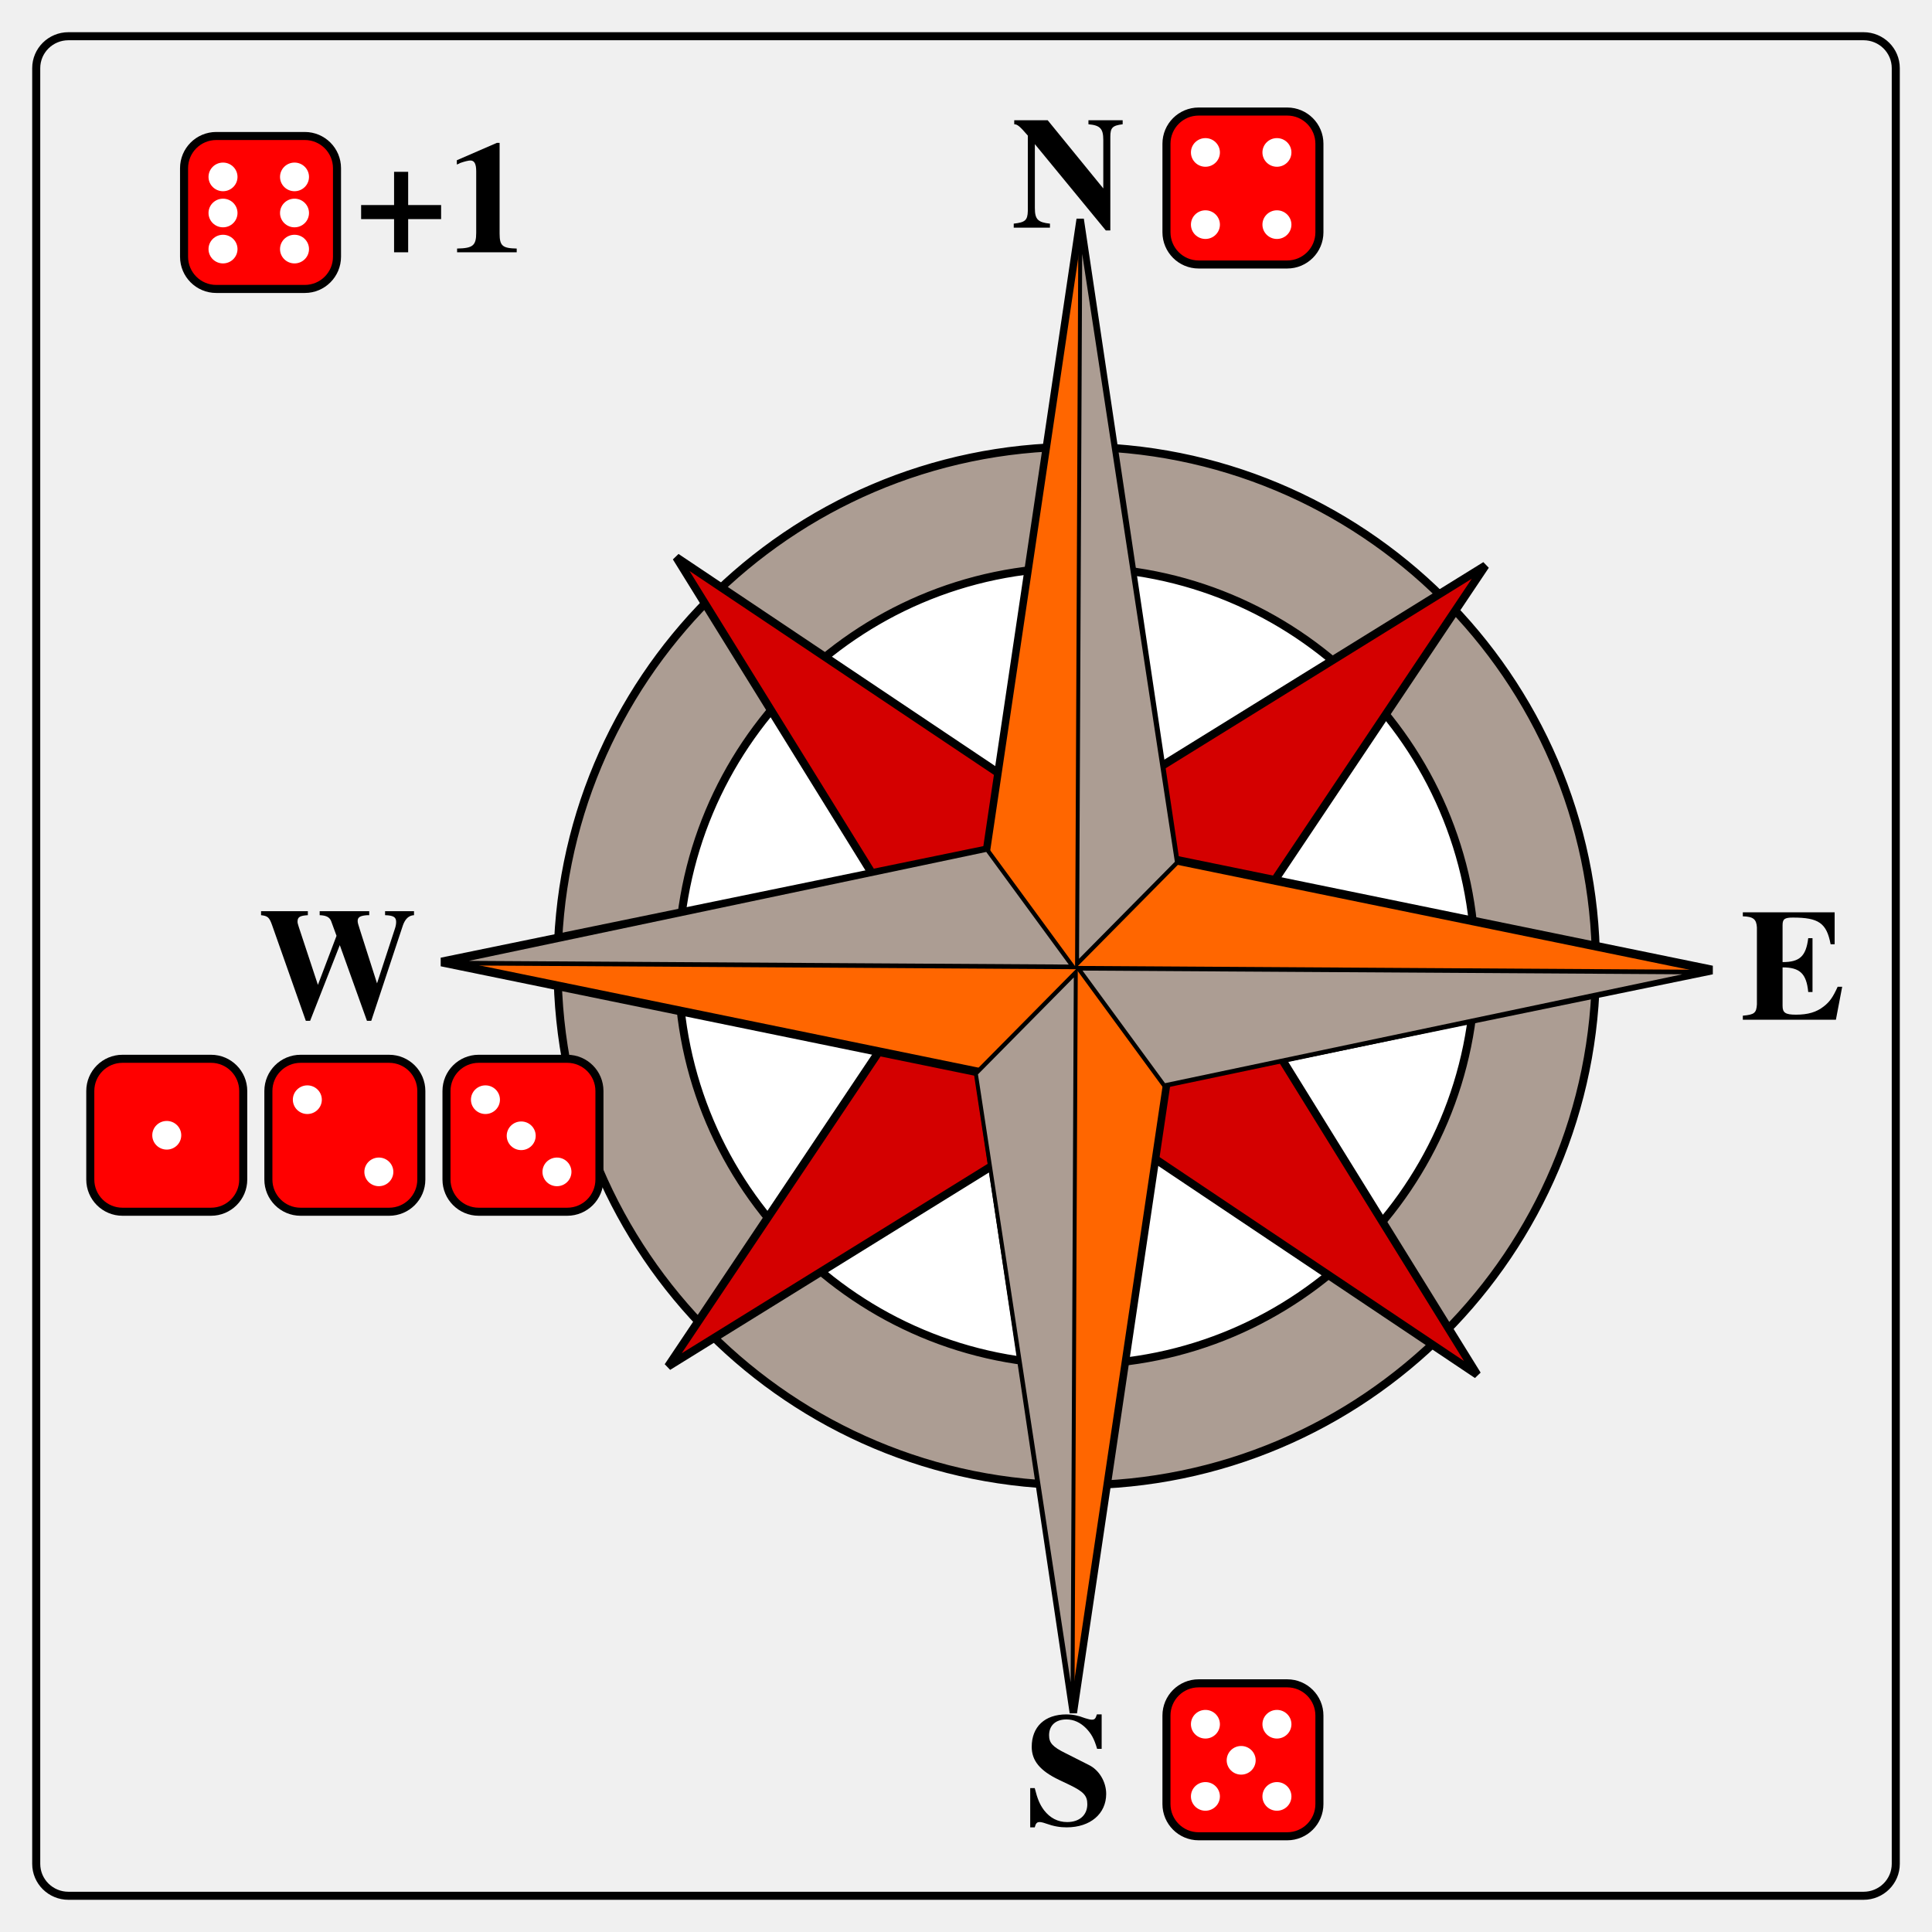
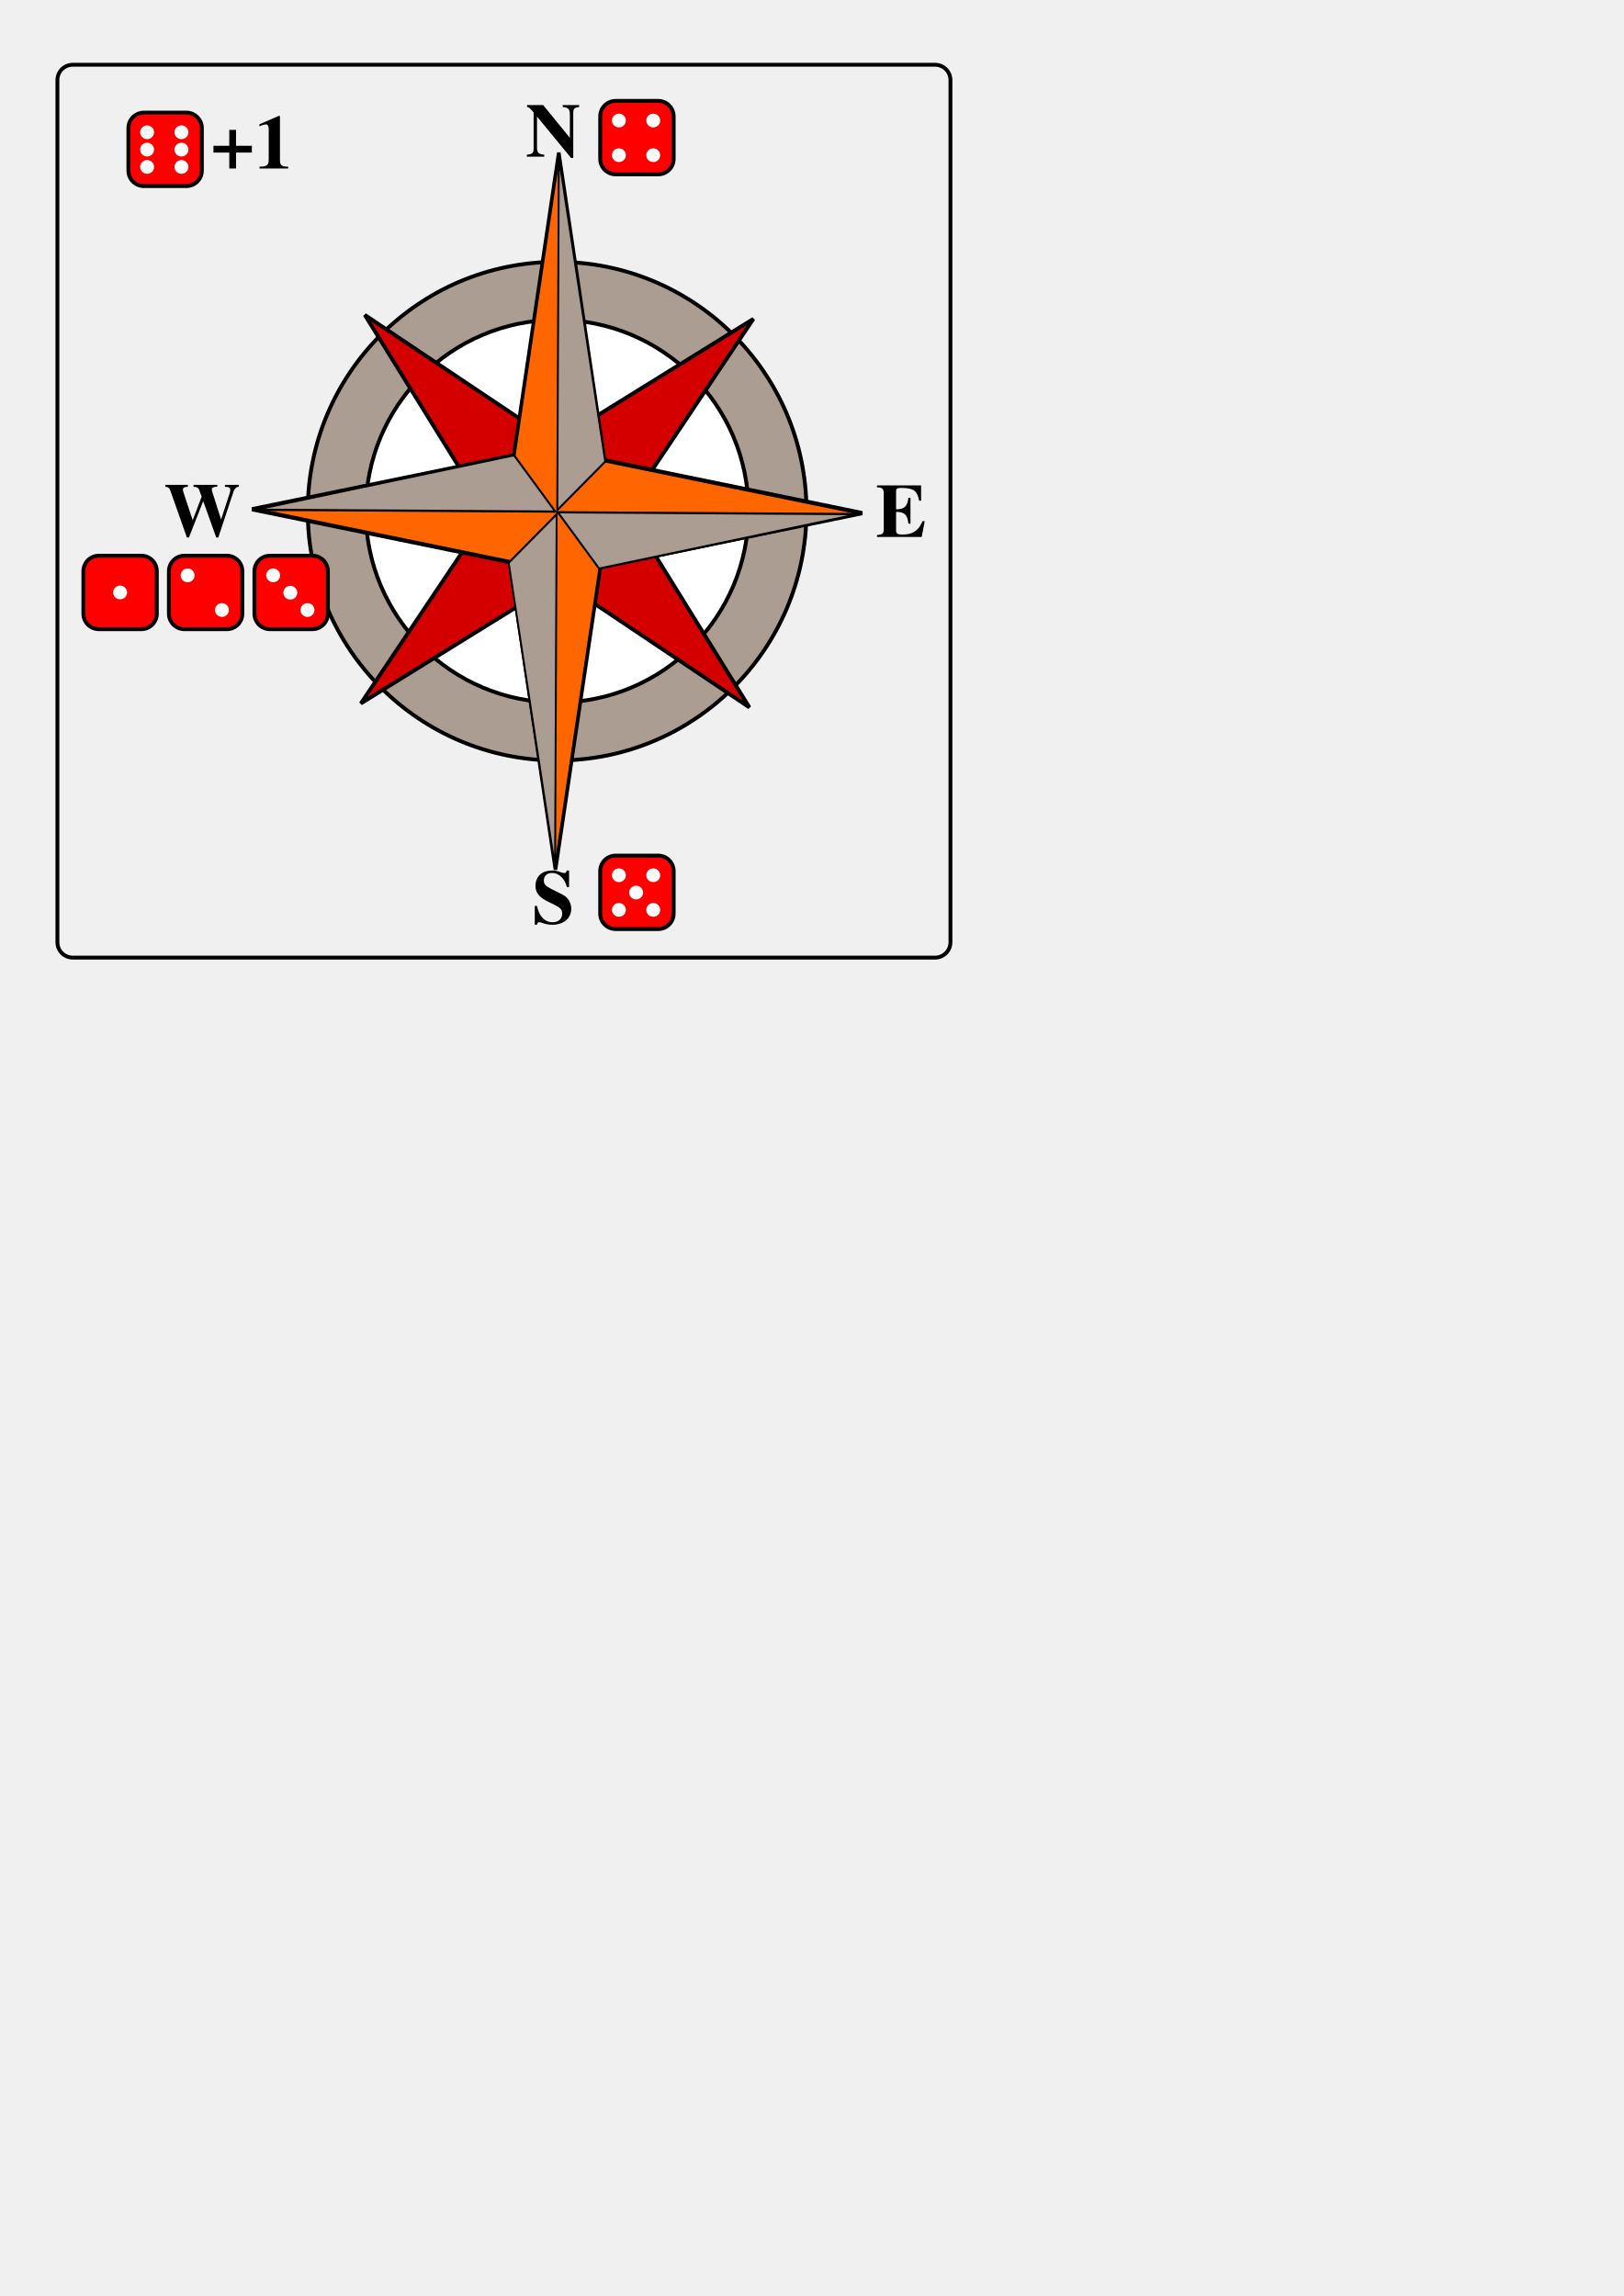
- <svg xmlns="http://www.w3.org/2000/svg" width="120mm" height="120mm" viewBox="0 0 120 120" version="1.1" id="svg259">
+ <svg xmlns="http://www.w3.org/2000/svg" width="210mm" height="297mm" viewBox="0 0 210 297" version="1.1" id="svg259">
  <defs id="defs256" />
  <g id="layer1">
-     <text xml:space="preserve" style="font-style:normal;font-variant:normal;font-weight:bold;font-stretch:normal;font-size:9.878px;line-height:1.25;font-family:'Nimbus Roman';-inkscape-font-specification:'Nimbus Roman,  Bold';stroke-width:0.265" x="62.809" y="14.139" id="text1295">
-       <tspan id="tspan1293" style="font-style:normal;font-variant:normal;font-weight:bold;font-stretch:normal;font-size:9.878px;font-family:'Nimbus Roman';-inkscape-font-specification:'Nimbus Roman,  Bold';stroke-width:0.265" x="62.809" y="14.139">N</tspan>
-     </text>
-     <text xml:space="preserve" style="font-style:normal;font-variant:normal;font-weight:bold;font-stretch:normal;font-size:9.878px;line-height:1.25;font-family:'Nimbus Roman';-inkscape-font-specification:'Nimbus Roman,  Bold';stroke-width:0.265" x="108.093" y="63.339" id="text1295-9">
-       <tspan id="tspan1293-3" style="font-style:normal;font-variant:normal;font-weight:bold;font-stretch:normal;font-size:9.878px;font-family:'Nimbus Roman';-inkscape-font-specification:'Nimbus Roman,  Bold';stroke-width:0.265" x="108.093" y="63.339">E</tspan>
-     </text>
-     <text xml:space="preserve" style="font-style:normal;font-variant:normal;font-weight:bold;font-stretch:normal;font-size:9.878px;line-height:1.25;font-family:'Nimbus Roman';-inkscape-font-specification:'Nimbus Roman,  Bold';stroke-width:0.265" x="63.643" y="113.314" id="text1295-1">
-       <tspan id="tspan1293-9" style="font-style:normal;font-variant:normal;font-weight:bold;font-stretch:normal;font-size:9.878px;font-family:'Nimbus Roman';-inkscape-font-specification:'Nimbus Roman,  Bold';stroke-width:0.265" x="63.643" y="113.314">S</tspan>
-     </text>
-     <text xml:space="preserve" style="font-style:normal;font-variant:normal;font-weight:bold;font-stretch:normal;font-size:9.878px;line-height:1.25;font-family:'Nimbus Roman';-inkscape-font-specification:'Nimbus Roman,  Bold';stroke-width:0.265" x="22.103" y="15.672" id="text1295-1-4">
-       <tspan id="tspan1293-9-9" style="font-style:normal;font-variant:normal;font-weight:bold;font-stretch:normal;font-size:9.878px;font-family:'Nimbus Roman';-inkscape-font-specification:'Nimbus Roman,  Bold';stroke-width:0.265" x="22.103" y="15.672">+1</tspan>
-     </text>
-     <text xml:space="preserve" style="font-style:normal;font-variant:normal;font-weight:bold;font-stretch:normal;font-size:9.878px;line-height:1.25;font-family:'Nimbus Roman';-inkscape-font-specification:'Nimbus Roman,  Bold';stroke-width:0.265" x="16.029" y="63.265" id="text1295-4">
-       <tspan id="tspan1293-7" style="font-style:normal;font-variant:normal;font-weight:bold;font-stretch:normal;font-size:9.878px;font-family:'Nimbus Roman';-inkscape-font-specification:'Nimbus Roman,  Bold';stroke-width:0.265" x="16.029" y="63.265">W</tspan>
-     </text>
-     <g id="g3066" transform="translate(6.879167)">
-       <path style="fill:#ac9d93;stroke:#000000;stroke-width:0.5;stroke-dasharray:none;stroke-dashoffset:0;paint-order:markers fill stroke;stop-color:#000000" id="path2396" d="M 92.25,60 A 32.25,32.25 0 0 1 60.039,92.25 32.25,32.25 0 0 1 27.75,60.078 32.25,32.25 0 0 1 59.883,27.75 32.25,32.25 0 0 1 92.25,59.844" />
-       <path style="fill:#ffffff;stroke:#000000;stroke-width:0.5;stroke-dasharray:none;stroke-dashoffset:0;paint-order:markers fill stroke;stop-color:#000000" id="path2398" d="M 84.75,60 A 24.75,24.75 0 0 1 60.03,84.75 24.75,24.75 0 0 1 35.25,60.06 24.75,24.75 0 0 1 59.91,35.25 24.75,24.75 0 0 1 84.75,59.88" />
-       <path style="fill:#d40000;stroke:#000000;stroke-width:0.601;stroke-dasharray:none;stroke-dashoffset:0;paint-order:markers fill stroke;stop-color:#000000" id="path502" d="M 49.675,41.774 20.163,22.007 -10.769,41.158 8.998,11.646 -10.153,-19.286 19.359,0.481 50.291,-18.67 30.524,10.842 Z" transform="matrix(0.8314861,0,0,0.8314861,43.56882,50.6506)" />
-       <g id="g3001" transform="matrix(0.8511155,0,0,1,8.933071,-3.3587646e-7)" style="stroke-width:1.084">
-         <path style="fill:#ff6600;stroke:#000000;stroke-width:0.542;stroke-dasharray:none;stroke-dashoffset:0;paint-order:markers fill stroke;stop-color:#000000" id="path502-3" d="M 66.133,11.494 26.343,18.455 19.512,57.616 12.55,17.826 -26.61,10.995 13.179,4.033 20.011,-35.127 26.972,4.662 Z" transform="translate(40.23879,48.75579)" />
-         <path style="fill:#ac9d93;stroke:#000000;stroke-width:0.287px;stroke-linecap:butt;stroke-linejoin:miter;stroke-opacity:1" d="m 60.108,60.14 6.279,7.294 39.383,-7.055 z" id="path2292" />
-         <path style="fill:#ac9d93;stroke:#000000;stroke-width:0.287px;stroke-linecap:butt;stroke-linejoin:miter;stroke-opacity:1" d="m 59.929,60.396 -7.294,6.279 7.055,39.383 z" id="path2292-1" />
-         <path style="fill:#ac9d93;stroke:#000000;stroke-width:0.287px;stroke-linecap:butt;stroke-linejoin:miter;stroke-opacity:1" d="M 60.021,59.863 67.315,53.584 60.26,14.201 Z" id="path2292-3" />
-         <path style="fill:#ac9d93;stroke:#000000;stroke-width:0.287px;stroke-linecap:butt;stroke-linejoin:miter;stroke-opacity:1" d="M 59.729,60.055 53.45,52.761 14.067,59.816 Z" id="path2292-6" />
+     <g id="g697" transform="translate(5.175441,6.12372)">
+       <text xml:space="preserve" style="font-style:normal;font-variant:normal;font-weight:bold;font-stretch:normal;font-size:9.878px;line-height:1.25;font-family:'Nimbus Roman';-inkscape-font-specification:'Nimbus Roman,  Bold';stroke-width:0.265" x="62.809" y="14.139" id="text1295">
+         <tspan id="tspan1293" style="font-style:normal;font-variant:normal;font-weight:bold;font-stretch:normal;font-size:9.878px;font-family:'Nimbus Roman';-inkscape-font-specification:'Nimbus Roman,  Bold';stroke-width:0.265" x="62.809" y="14.139">N</tspan>
+       </text>
+       <text xml:space="preserve" style="font-style:normal;font-variant:normal;font-weight:bold;font-stretch:normal;font-size:9.878px;line-height:1.25;font-family:'Nimbus Roman';-inkscape-font-specification:'Nimbus Roman,  Bold';stroke-width:0.265" x="108.093" y="63.339" id="text1295-9">
+         <tspan id="tspan1293-3" style="font-style:normal;font-variant:normal;font-weight:bold;font-stretch:normal;font-size:9.878px;font-family:'Nimbus Roman';-inkscape-font-specification:'Nimbus Roman,  Bold';stroke-width:0.265" x="108.093" y="63.339">E</tspan>
+       </text>
+       <text xml:space="preserve" style="font-style:normal;font-variant:normal;font-weight:bold;font-stretch:normal;font-size:9.878px;line-height:1.25;font-family:'Nimbus Roman';-inkscape-font-specification:'Nimbus Roman,  Bold';stroke-width:0.265" x="63.643" y="113.314" id="text1295-1">
+         <tspan id="tspan1293-9" style="font-style:normal;font-variant:normal;font-weight:bold;font-stretch:normal;font-size:9.878px;font-family:'Nimbus Roman';-inkscape-font-specification:'Nimbus Roman,  Bold';stroke-width:0.265" x="63.643" y="113.314">S</tspan>
+       </text>
+       <text xml:space="preserve" style="font-style:normal;font-variant:normal;font-weight:bold;font-stretch:normal;font-size:9.878px;line-height:1.25;font-family:'Nimbus Roman';-inkscape-font-specification:'Nimbus Roman,  Bold';stroke-width:0.265" x="22.103" y="15.672" id="text1295-1-4">
+         <tspan id="tspan1293-9-9" style="font-style:normal;font-variant:normal;font-weight:bold;font-stretch:normal;font-size:9.878px;font-family:'Nimbus Roman';-inkscape-font-specification:'Nimbus Roman,  Bold';stroke-width:0.265" x="22.103" y="15.672">+1</tspan>
+       </text>
+       <text xml:space="preserve" style="font-style:normal;font-variant:normal;font-weight:bold;font-stretch:normal;font-size:9.878px;line-height:1.25;font-family:'Nimbus Roman';-inkscape-font-specification:'Nimbus Roman,  Bold';stroke-width:0.265" x="16.029" y="63.265" id="text1295-4">
+         <tspan id="tspan1293-7" style="font-style:normal;font-variant:normal;font-weight:bold;font-stretch:normal;font-size:9.878px;font-family:'Nimbus Roman';-inkscape-font-specification:'Nimbus Roman,  Bold';stroke-width:0.265" x="16.029" y="63.265">W</tspan>
+       </text>
+       <g id="g3066" transform="translate(6.879167)">
+         <path style="fill:#ac9d93;stroke:#000000;stroke-width:0.5;stroke-dasharray:none;stroke-dashoffset:0;paint-order:markers fill stroke;stop-color:#000000" id="path2396" d="M 92.25,60 A 32.25,32.25 0 0 1 60.039,92.25 32.25,32.25 0 0 1 27.75,60.078 32.25,32.25 0 0 1 59.883,27.75 32.25,32.25 0 0 1 92.25,59.844" />
+         <path style="fill:#ffffff;stroke:#000000;stroke-width:0.5;stroke-dasharray:none;stroke-dashoffset:0;paint-order:markers fill stroke;stop-color:#000000" id="path2398" d="M 84.75,60 A 24.75,24.75 0 0 1 60.03,84.75 24.75,24.75 0 0 1 35.25,60.06 24.75,24.75 0 0 1 59.91,35.25 24.75,24.75 0 0 1 84.75,59.88" />
+         <path style="fill:#d40000;stroke:#000000;stroke-width:0.601;stroke-dasharray:none;stroke-dashoffset:0;paint-order:markers fill stroke;stop-color:#000000" id="path502" d="M 49.675,41.774 20.163,22.007 -10.769,41.158 8.998,11.646 -10.153,-19.286 19.359,0.481 50.291,-18.67 30.524,10.842 Z" transform="matrix(0.8314861,0,0,0.8314861,43.56882,50.6506)" />
+         <g id="g3001" transform="matrix(0.8511155,0,0,1,8.933071,-3.3587646e-7)" style="stroke-width:1.084">
+           <path style="fill:#ff6600;stroke:#000000;stroke-width:0.542;stroke-dasharray:none;stroke-dashoffset:0;paint-order:markers fill stroke;stop-color:#000000" id="path502-3" d="M 66.133,11.494 26.343,18.455 19.512,57.616 12.55,17.826 -26.61,10.995 13.179,4.033 20.011,-35.127 26.972,4.662 Z" transform="translate(40.23879,48.75579)" />
+           <path style="fill:#ac9d93;stroke:#000000;stroke-width:0.287px;stroke-linecap:butt;stroke-linejoin:miter;stroke-opacity:1" d="m 60.108,60.14 6.279,7.294 39.383,-7.055 z" id="path2292" />
+           <path style="fill:#ac9d93;stroke:#000000;stroke-width:0.287px;stroke-linecap:butt;stroke-linejoin:miter;stroke-opacity:1" d="m 59.929,60.396 -7.294,6.279 7.055,39.383 z" id="path2292-1" />
+           <path style="fill:#ac9d93;stroke:#000000;stroke-width:0.287px;stroke-linecap:butt;stroke-linejoin:miter;stroke-opacity:1" d="M 60.021,59.863 67.315,53.584 60.26,14.201 Z" id="path2292-3" />
+           <path style="fill:#ac9d93;stroke:#000000;stroke-width:0.287px;stroke-linecap:butt;stroke-linejoin:miter;stroke-opacity:1" d="M 59.729,60.055 53.45,52.761 14.067,59.816 Z" id="path2292-6" />
+         </g>
      </g>
+       <g id="g2582" transform="translate(-57.68513,53.6454)">
+         <rect style="fill:#ff0000;stroke:#000000;stroke-width:0.5;stroke-dasharray:none;stroke-dashoffset:0;paint-order:markers fill stroke;stop-color:#000000" id="rect2472" width="9.5" height="9.5" x="63.293" y="12.118" rx="2" ry="2" />
+         <path style="fill:#ffffff;stroke:none;stroke-width:0.5;stroke-dasharray:none;stroke-dashoffset:0;paint-order:markers fill stroke;stop-color:#000000" id="path2526" d="m 68.943,16.868 a 0.9,0.89 0 0 1 -0.899,0.89 0.9,0.89 0 0 1 -0.901,-0.887 0.9,0.89 0 0 1 0.897,-0.892 0.9,0.89 0 0 1 0.903,0.885" />
+       </g>
+       <g id="g2643" transform="translate(-47.54163,-38.59642)">
+         <rect style="fill:#ff0000;stroke:#000000;stroke-width:0.5;stroke-dasharray:none;stroke-dashoffset:0;paint-order:markers fill stroke;stop-color:#000000" id="rect2472-3" width="9.5" height="9.5" x="64.211" y="104.36" rx="2" ry="2" />
+         <path style="fill:#ffffff;stroke:none;stroke-width:0.5;stroke-dasharray:none;stroke-dashoffset:0;paint-order:markers fill stroke;stop-color:#000000" id="path2526-2" d="m 67.531,106.9 a 0.9,0.89 0 0 1 -0.899,0.89 0.9,0.89 0 0 1 -0.901,-0.887 0.9,0.89 0 0 1 0.897,-0.892 0.9,0.89 0 0 1 0.903,0.885" />
+         <path style="fill:#ffffff;stroke:none;stroke-width:0.5;stroke-dasharray:none;stroke-dashoffset:0;paint-order:markers fill stroke;stop-color:#000000" id="path2526-2-0" d="m 71.973,111.383 a 0.9,0.89 0 0 1 -0.899,0.89 0.9,0.89 0 0 1 -0.901,-0.887 0.9,0.89 0 0 1 0.897,-0.892 0.9,0.89 0 0 1 0.903,0.885" />
+       </g>
+       <g id="g2761" transform="translate(21.14237,-10.57061)">
+         <rect style="fill:#ff0000;stroke:#000000;stroke-width:0.5;stroke-dasharray:none;stroke-dashoffset:0;paint-order:markers fill stroke;stop-color:#000000" id="rect2472-3-7" width="9.5" height="9.5" x="6.59" y="76.334" rx="2" ry="2" />
+         <path style="fill:#ffffff;stroke:none;stroke-width:0.5;stroke-dasharray:none;stroke-dashoffset:0;paint-order:markers fill stroke;stop-color:#000000" id="path2526-2-6" d="M 9.91,78.874 A 0.9,0.89 0 0 1 9.011,79.764 0.9,0.89 0 0 1 8.109,78.876 0.9,0.89 0 0 1 9.006,77.985 0.9,0.89 0 0 1 9.91,78.87" />
+         <path style="fill:#ffffff;stroke:none;stroke-width:0.5;stroke-dasharray:none;stroke-dashoffset:0;paint-order:markers fill stroke;stop-color:#000000" id="path2526-2-0-56" d="m 14.351,83.358 a 0.9,0.89 0 0 1 -0.899,0.89 0.9,0.89 0 0 1 -0.901,-0.887 0.9,0.89 0 0 1 0.897,-0.892 0.9,0.89 0 0 1 0.903,0.885" />
+         <path style="fill:#ffffff;stroke:none;stroke-width:0.5;stroke-dasharray:none;stroke-dashoffset:0;paint-order:markers fill stroke;stop-color:#000000" id="path2526-2-0-56-5" d="m 12.131,81.116 a 0.9,0.89 0 0 1 -0.899,0.89 0.9,0.89 0 0 1 -0.901,-0.887 0.9,0.89 0 0 1 0.897,-0.892 0.9,0.89 0 0 1 0.903,0.885" />
+       </g>
+       <g id="g2878" transform="translate(59.42835,-58.01515)">
+         <rect style="fill:#ff0000;stroke:#000000;stroke-width:0.5;stroke-dasharray:none;stroke-dashoffset:0;paint-order:markers fill stroke;stop-color:#000000" id="rect2472-3-3" width="9.5" height="9.5" x="13.023" y="64.943" rx="2" ry="2" />
+         <path style="fill:#ffffff;stroke:none;stroke-width:0.5;stroke-dasharray:none;stroke-dashoffset:0;paint-order:markers fill stroke;stop-color:#000000" id="path2526-2-7" d="m 16.343,67.483 a 0.9,0.89 0 0 1 -0.899,0.89 0.9,0.89 0 0 1 -0.901,-0.887 0.9,0.89 0 0 1 0.897,-0.892 0.9,0.89 0 0 1 0.903,0.885" />
+         <path style="fill:#ffffff;stroke:none;stroke-width:0.5;stroke-dasharray:none;stroke-dashoffset:0;paint-order:markers fill stroke;stop-color:#000000" id="path2526-2-7-2" d="m 20.784,67.483 a 0.9,0.89 0 0 1 -0.899,0.89 0.9,0.89 0 0 1 -0.901,-0.887 0.9,0.89 0 0 1 0.897,-0.892 0.9,0.89 0 0 1 0.903,0.885" />
+         <path style="fill:#ffffff;stroke:none;stroke-width:0.5;stroke-dasharray:none;stroke-dashoffset:0;paint-order:markers fill stroke;stop-color:#000000" id="path2526-2-7-5" d="m 16.343,71.967 a 0.9,0.89 0 0 1 -0.899,0.89 0.9,0.89 0 0 1 -0.901,-0.887 0.9,0.89 0 0 1 0.897,-0.892 0.9,0.89 0 0 1 0.903,0.885" />
+         <path style="fill:#ffffff;stroke:none;stroke-width:0.5;stroke-dasharray:none;stroke-dashoffset:0;paint-order:markers fill stroke;stop-color:#000000" id="path2526-2-0-4" d="m 20.784,71.967 a 0.9,0.89 0 0 1 -0.899,0.89 0.9,0.89 0 0 1 -0.901,-0.887 0.9,0.89 0 0 1 0.897,-0.892 0.9,0.89 0 0 1 0.903,0.885" />
+       </g>
+       <g id="g2871" transform="translate(70.33396,39.74651)">
+         <rect style="fill:#ff0000;stroke:#000000;stroke-width:0.5;stroke-dasharray:none;stroke-dashoffset:0;paint-order:markers fill stroke;stop-color:#000000" id="rect2472-3-3-4" width="9.5" height="9.5" x="2.117" y="64.808" rx="2" ry="2" />
+         <path style="fill:#ffffff;stroke:none;stroke-width:0.5;stroke-dasharray:none;stroke-dashoffset:0;paint-order:markers fill stroke;stop-color:#000000" id="path2526-2-7-7" d="m 5.437,67.348 a 0.9,0.89 0 0 1 -0.899,0.89 0.9,0.89 0 0 1 -0.901,-0.887 0.9,0.89 0 0 1 0.897,-0.892 0.9,0.89 0 0 1 0.903,0.885" />
+         <path style="fill:#ffffff;stroke:none;stroke-width:0.5;stroke-dasharray:none;stroke-dashoffset:0;paint-order:markers fill stroke;stop-color:#000000" id="path2526-2-7-2-4" d="m 9.879,67.348 a 0.9,0.89 0 0 1 -0.899,0.89 0.9,0.89 0 0 1 -0.901,-0.887 0.9,0.89 0 0 1 0.897,-0.892 0.9,0.89 0 0 1 0.903,0.885" />
+         <path style="fill:#ffffff;stroke:none;stroke-width:0.5;stroke-dasharray:none;stroke-dashoffset:0;paint-order:markers fill stroke;stop-color:#000000" id="path2526-2-7-5-4" d="M 5.437,71.831 A 0.9,0.89 0 0 1 4.538,72.721 0.9,0.89 0 0 1 3.637,71.833 0.9,0.89 0 0 1 4.534,70.942 0.9,0.89 0 0 1 5.437,71.827" />
+         <path style="fill:#ffffff;stroke:none;stroke-width:0.5;stroke-dasharray:none;stroke-dashoffset:0;paint-order:markers fill stroke;stop-color:#000000" id="path2526-2-0-4-3" d="M 9.879,71.831 A 0.9,0.89 0 0 1 8.979,72.721 0.9,0.89 0 0 1 8.078,71.833 0.9,0.89 0 0 1 8.975,70.942 0.9,0.89 0 0 1 9.879,71.827" />
+         <path style="fill:#ffffff;stroke:none;stroke-width:0.5;stroke-dasharray:none;stroke-dashoffset:0;paint-order:markers fill stroke;stop-color:#000000" id="path2526-2-0-4-3-0" d="m 7.658,69.589 a 0.9,0.89 0 0 1 -0.899,0.89 0.9,0.89 0 0 1 -0.901,-0.887 0.9,0.89 0 0 1 0.897,-0.892 0.9,0.89 0 0 1 0.903,0.885" />
+       </g>
+       <g id="g3134" transform="translate(0.1113034,-94.61766)">
+         <g id="g2967" transform="translate(2.140503,0.1847952)">
+           <rect style="fill:#ff0000;stroke:#000000;stroke-width:0.5;stroke-dasharray:none;stroke-dashoffset:0;paint-order:markers fill stroke;stop-color:#000000" id="rect2472-3-3-4-8" width="9.5" height="9.5" x="9.18" y="102.88" rx="2" ry="2" />
+           <path style="fill:#ffffff;stroke:none;stroke-width:0.5;stroke-dasharray:none;stroke-dashoffset:0;paint-order:markers fill stroke;stop-color:#000000" id="path2526-2-7-7-6" d="m 12.5,105.42 a 0.9,0.89 0 0 1 -0.899,0.89 0.9,0.89 0 0 1 -0.901,-0.887 0.9,0.89 0 0 1 0.897,-0.892 0.9,0.89 0 0 1 0.903,0.885" />
+           <path style="fill:#ffffff;stroke:none;stroke-width:0.5;stroke-dasharray:none;stroke-dashoffset:0;paint-order:markers fill stroke;stop-color:#000000" id="path2526-2-7-2-4-8" d="m 16.941,105.42 a 0.9,0.89 0 0 1 -0.899,0.89 0.9,0.89 0 0 1 -0.901,-0.887 0.9,0.89 0 0 1 0.897,-0.892 0.9,0.89 0 0 1 0.903,0.885" />
+           <path style="fill:#ffffff;stroke:none;stroke-width:0.5;stroke-dasharray:none;stroke-dashoffset:0;paint-order:markers fill stroke;stop-color:#000000" id="path2526-2-7-5-4-8" d="m 12.5,109.904 a 0.9,0.89 0 0 1 -0.899,0.89 0.9,0.89 0 0 1 -0.901,-0.887 0.9,0.89 0 0 1 0.897,-0.892 0.9,0.89 0 0 1 0.903,0.885" />
+           <path style="fill:#ffffff;stroke:none;stroke-width:0.5;stroke-dasharray:none;stroke-dashoffset:0;paint-order:markers fill stroke;stop-color:#000000" id="path2526-2-0-4-3-4" d="m 16.941,109.904 a 0.9,0.89 0 0 1 -0.899,0.89 0.9,0.89 0 0 1 -0.901,-0.887 0.9,0.89 0 0 1 0.897,-0.892 0.9,0.89 0 0 1 0.903,0.885" />
+           <path style="fill:#ffffff;stroke:none;stroke-width:0.5;stroke-dasharray:none;stroke-dashoffset:0;paint-order:markers fill stroke;stop-color:#000000" id="path2526-2-0-4-3-0-3" d="m 12.5,107.662 a 0.9,0.89 0 0 1 -0.899,0.89 0.9,0.89 0 0 1 -0.901,-0.887 0.9,0.89 0 0 1 0.897,-0.892 0.9,0.89 0 0 1 0.903,0.885" />
+           <path style="fill:#ffffff;stroke:none;stroke-width:0.5;stroke-dasharray:none;stroke-dashoffset:0;paint-order:markers fill stroke;stop-color:#000000" id="path2526-2-0-4-3-0-3-1" d="m 16.941,107.662 a 0.9,0.89 0 0 1 -0.899,0.89 0.9,0.89 0 0 1 -0.901,-0.887 0.9,0.89 0 0 1 0.897,-0.892 0.9,0.89 0 0 1 0.903,0.885" />
+         </g>
+       </g>
+       <rect style="fill:none;stroke:#000000;stroke-width:0.5;stroke-dasharray:none;stroke-dashoffset:0;paint-order:markers fill stroke;stop-color:#000000" id="rect3003" width="115.5" height="115.5" x="2.25" y="2.25" rx="2.001" ry="1.982" />
    </g>
-     <g id="g2582" transform="translate(-57.68513,53.6454)">
-       <rect style="fill:#ff0000;stroke:#000000;stroke-width:0.5;stroke-dasharray:none;stroke-dashoffset:0;paint-order:markers fill stroke;stop-color:#000000" id="rect2472" width="9.5" height="9.5" x="63.293" y="12.118" rx="2" ry="2" />
-       <path style="fill:#ffffff;stroke:none;stroke-width:0.5;stroke-dasharray:none;stroke-dashoffset:0;paint-order:markers fill stroke;stop-color:#000000" id="path2526" d="m 68.943,16.868 a 0.9,0.89 0 0 1 -0.899,0.89 0.9,0.89 0 0 1 -0.901,-0.887 0.9,0.89 0 0 1 0.897,-0.892 0.9,0.89 0 0 1 0.903,0.885" />
-     </g>
-     <g id="g2643" transform="translate(-47.54163,-38.59642)">
-       <rect style="fill:#ff0000;stroke:#000000;stroke-width:0.5;stroke-dasharray:none;stroke-dashoffset:0;paint-order:markers fill stroke;stop-color:#000000" id="rect2472-3" width="9.5" height="9.5" x="64.211" y="104.36" rx="2" ry="2" />
-       <path style="fill:#ffffff;stroke:none;stroke-width:0.5;stroke-dasharray:none;stroke-dashoffset:0;paint-order:markers fill stroke;stop-color:#000000" id="path2526-2" d="m 67.531,106.9 a 0.9,0.89 0 0 1 -0.899,0.89 0.9,0.89 0 0 1 -0.901,-0.887 0.9,0.89 0 0 1 0.897,-0.892 0.9,0.89 0 0 1 0.903,0.885" />
-       <path style="fill:#ffffff;stroke:none;stroke-width:0.5;stroke-dasharray:none;stroke-dashoffset:0;paint-order:markers fill stroke;stop-color:#000000" id="path2526-2-0" d="m 71.973,111.383 a 0.9,0.89 0 0 1 -0.899,0.89 0.9,0.89 0 0 1 -0.901,-0.887 0.9,0.89 0 0 1 0.897,-0.892 0.9,0.89 0 0 1 0.903,0.885" />
-     </g>
-     <g id="g2761" transform="translate(21.14237,-10.57061)">
-       <rect style="fill:#ff0000;stroke:#000000;stroke-width:0.5;stroke-dasharray:none;stroke-dashoffset:0;paint-order:markers fill stroke;stop-color:#000000" id="rect2472-3-7" width="9.5" height="9.5" x="6.59" y="76.334" rx="2" ry="2" />
-       <path style="fill:#ffffff;stroke:none;stroke-width:0.5;stroke-dasharray:none;stroke-dashoffset:0;paint-order:markers fill stroke;stop-color:#000000" id="path2526-2-6" d="M 9.91,78.874 A 0.9,0.89 0 0 1 9.011,79.764 0.9,0.89 0 0 1 8.109,78.876 0.9,0.89 0 0 1 9.006,77.985 0.9,0.89 0 0 1 9.91,78.87" />
-       <path style="fill:#ffffff;stroke:none;stroke-width:0.5;stroke-dasharray:none;stroke-dashoffset:0;paint-order:markers fill stroke;stop-color:#000000" id="path2526-2-0-56" d="m 14.351,83.358 a 0.9,0.89 0 0 1 -0.899,0.89 0.9,0.89 0 0 1 -0.901,-0.887 0.9,0.89 0 0 1 0.897,-0.892 0.9,0.89 0 0 1 0.903,0.885" />
-       <path style="fill:#ffffff;stroke:none;stroke-width:0.5;stroke-dasharray:none;stroke-dashoffset:0;paint-order:markers fill stroke;stop-color:#000000" id="path2526-2-0-56-5" d="m 12.131,81.116 a 0.9,0.89 0 0 1 -0.899,0.89 0.9,0.89 0 0 1 -0.901,-0.887 0.9,0.89 0 0 1 0.897,-0.892 0.9,0.89 0 0 1 0.903,0.885" />
-     </g>
-     <g id="g2878" transform="translate(59.42835,-58.01515)">
-       <rect style="fill:#ff0000;stroke:#000000;stroke-width:0.5;stroke-dasharray:none;stroke-dashoffset:0;paint-order:markers fill stroke;stop-color:#000000" id="rect2472-3-3" width="9.5" height="9.5" x="13.023" y="64.943" rx="2" ry="2" />
-       <path style="fill:#ffffff;stroke:none;stroke-width:0.5;stroke-dasharray:none;stroke-dashoffset:0;paint-order:markers fill stroke;stop-color:#000000" id="path2526-2-7" d="m 16.343,67.483 a 0.9,0.89 0 0 1 -0.899,0.89 0.9,0.89 0 0 1 -0.901,-0.887 0.9,0.89 0 0 1 0.897,-0.892 0.9,0.89 0 0 1 0.903,0.885" />
-       <path style="fill:#ffffff;stroke:none;stroke-width:0.5;stroke-dasharray:none;stroke-dashoffset:0;paint-order:markers fill stroke;stop-color:#000000" id="path2526-2-7-2" d="m 20.784,67.483 a 0.9,0.89 0 0 1 -0.899,0.89 0.9,0.89 0 0 1 -0.901,-0.887 0.9,0.89 0 0 1 0.897,-0.892 0.9,0.89 0 0 1 0.903,0.885" />
-       <path style="fill:#ffffff;stroke:none;stroke-width:0.5;stroke-dasharray:none;stroke-dashoffset:0;paint-order:markers fill stroke;stop-color:#000000" id="path2526-2-7-5" d="m 16.343,71.967 a 0.9,0.89 0 0 1 -0.899,0.89 0.9,0.89 0 0 1 -0.901,-0.887 0.9,0.89 0 0 1 0.897,-0.892 0.9,0.89 0 0 1 0.903,0.885" />
-       <path style="fill:#ffffff;stroke:none;stroke-width:0.5;stroke-dasharray:none;stroke-dashoffset:0;paint-order:markers fill stroke;stop-color:#000000" id="path2526-2-0-4" d="m 20.784,71.967 a 0.9,0.89 0 0 1 -0.899,0.89 0.9,0.89 0 0 1 -0.901,-0.887 0.9,0.89 0 0 1 0.897,-0.892 0.9,0.89 0 0 1 0.903,0.885" />
-     </g>
-     <g id="g2871" transform="translate(70.33396,39.74651)">
-       <rect style="fill:#ff0000;stroke:#000000;stroke-width:0.5;stroke-dasharray:none;stroke-dashoffset:0;paint-order:markers fill stroke;stop-color:#000000" id="rect2472-3-3-4" width="9.5" height="9.5" x="2.117" y="64.808" rx="2" ry="2" />
-       <path style="fill:#ffffff;stroke:none;stroke-width:0.5;stroke-dasharray:none;stroke-dashoffset:0;paint-order:markers fill stroke;stop-color:#000000" id="path2526-2-7-7" d="m 5.437,67.348 a 0.9,0.89 0 0 1 -0.899,0.89 0.9,0.89 0 0 1 -0.901,-0.887 0.9,0.89 0 0 1 0.897,-0.892 0.9,0.89 0 0 1 0.903,0.885" />
-       <path style="fill:#ffffff;stroke:none;stroke-width:0.5;stroke-dasharray:none;stroke-dashoffset:0;paint-order:markers fill stroke;stop-color:#000000" id="path2526-2-7-2-4" d="m 9.879,67.348 a 0.9,0.89 0 0 1 -0.899,0.89 0.9,0.89 0 0 1 -0.901,-0.887 0.9,0.89 0 0 1 0.897,-0.892 0.9,0.89 0 0 1 0.903,0.885" />
-       <path style="fill:#ffffff;stroke:none;stroke-width:0.5;stroke-dasharray:none;stroke-dashoffset:0;paint-order:markers fill stroke;stop-color:#000000" id="path2526-2-7-5-4" d="M 5.437,71.831 A 0.9,0.89 0 0 1 4.538,72.721 0.9,0.89 0 0 1 3.637,71.833 0.9,0.89 0 0 1 4.534,70.942 0.9,0.89 0 0 1 5.437,71.827" />
-       <path style="fill:#ffffff;stroke:none;stroke-width:0.5;stroke-dasharray:none;stroke-dashoffset:0;paint-order:markers fill stroke;stop-color:#000000" id="path2526-2-0-4-3" d="M 9.879,71.831 A 0.9,0.89 0 0 1 8.979,72.721 0.9,0.89 0 0 1 8.078,71.833 0.9,0.89 0 0 1 8.975,70.942 0.9,0.89 0 0 1 9.879,71.827" />
-       <path style="fill:#ffffff;stroke:none;stroke-width:0.5;stroke-dasharray:none;stroke-dashoffset:0;paint-order:markers fill stroke;stop-color:#000000" id="path2526-2-0-4-3-0" d="m 7.658,69.589 a 0.9,0.89 0 0 1 -0.899,0.89 0.9,0.89 0 0 1 -0.901,-0.887 0.9,0.89 0 0 1 0.897,-0.892 0.9,0.89 0 0 1 0.903,0.885" />
-     </g>
-     <g id="g3134" transform="translate(0.1113034,-94.61766)">
-       <g id="g2967" transform="translate(2.140503,0.1847952)">
-         <rect style="fill:#ff0000;stroke:#000000;stroke-width:0.5;stroke-dasharray:none;stroke-dashoffset:0;paint-order:markers fill stroke;stop-color:#000000" id="rect2472-3-3-4-8" width="9.5" height="9.5" x="9.18" y="102.88" rx="2" ry="2" />
-         <path style="fill:#ffffff;stroke:none;stroke-width:0.5;stroke-dasharray:none;stroke-dashoffset:0;paint-order:markers fill stroke;stop-color:#000000" id="path2526-2-7-7-6" d="m 12.5,105.42 a 0.9,0.89 0 0 1 -0.899,0.89 0.9,0.89 0 0 1 -0.901,-0.887 0.9,0.89 0 0 1 0.897,-0.892 0.9,0.89 0 0 1 0.903,0.885" />
-         <path style="fill:#ffffff;stroke:none;stroke-width:0.5;stroke-dasharray:none;stroke-dashoffset:0;paint-order:markers fill stroke;stop-color:#000000" id="path2526-2-7-2-4-8" d="m 16.941,105.42 a 0.9,0.89 0 0 1 -0.899,0.89 0.9,0.89 0 0 1 -0.901,-0.887 0.9,0.89 0 0 1 0.897,-0.892 0.9,0.89 0 0 1 0.903,0.885" />
-         <path style="fill:#ffffff;stroke:none;stroke-width:0.5;stroke-dasharray:none;stroke-dashoffset:0;paint-order:markers fill stroke;stop-color:#000000" id="path2526-2-7-5-4-8" d="m 12.5,109.904 a 0.9,0.89 0 0 1 -0.899,0.89 0.9,0.89 0 0 1 -0.901,-0.887 0.9,0.89 0 0 1 0.897,-0.892 0.9,0.89 0 0 1 0.903,0.885" />
-         <path style="fill:#ffffff;stroke:none;stroke-width:0.5;stroke-dasharray:none;stroke-dashoffset:0;paint-order:markers fill stroke;stop-color:#000000" id="path2526-2-0-4-3-4" d="m 16.941,109.904 a 0.9,0.89 0 0 1 -0.899,0.89 0.9,0.89 0 0 1 -0.901,-0.887 0.9,0.89 0 0 1 0.897,-0.892 0.9,0.89 0 0 1 0.903,0.885" />
-         <path style="fill:#ffffff;stroke:none;stroke-width:0.5;stroke-dasharray:none;stroke-dashoffset:0;paint-order:markers fill stroke;stop-color:#000000" id="path2526-2-0-4-3-0-3" d="m 12.5,107.662 a 0.9,0.89 0 0 1 -0.899,0.89 0.9,0.89 0 0 1 -0.901,-0.887 0.9,0.89 0 0 1 0.897,-0.892 0.9,0.89 0 0 1 0.903,0.885" />
-         <path style="fill:#ffffff;stroke:none;stroke-width:0.5;stroke-dasharray:none;stroke-dashoffset:0;paint-order:markers fill stroke;stop-color:#000000" id="path2526-2-0-4-3-0-3-1" d="m 16.941,107.662 a 0.9,0.89 0 0 1 -0.899,0.89 0.9,0.89 0 0 1 -0.901,-0.887 0.9,0.89 0 0 1 0.897,-0.892 0.9,0.89 0 0 1 0.903,0.885" />
-       </g>
-     </g>
-     <rect style="fill:none;stroke:#000000;stroke-width:0.5;stroke-dasharray:none;stroke-dashoffset:0;paint-order:markers fill stroke;stop-color:#000000" id="rect3003" width="115.5" height="115.5" x="2.25" y="2.25" rx="2.001" ry="1.982" />
  </g>
</svg>
